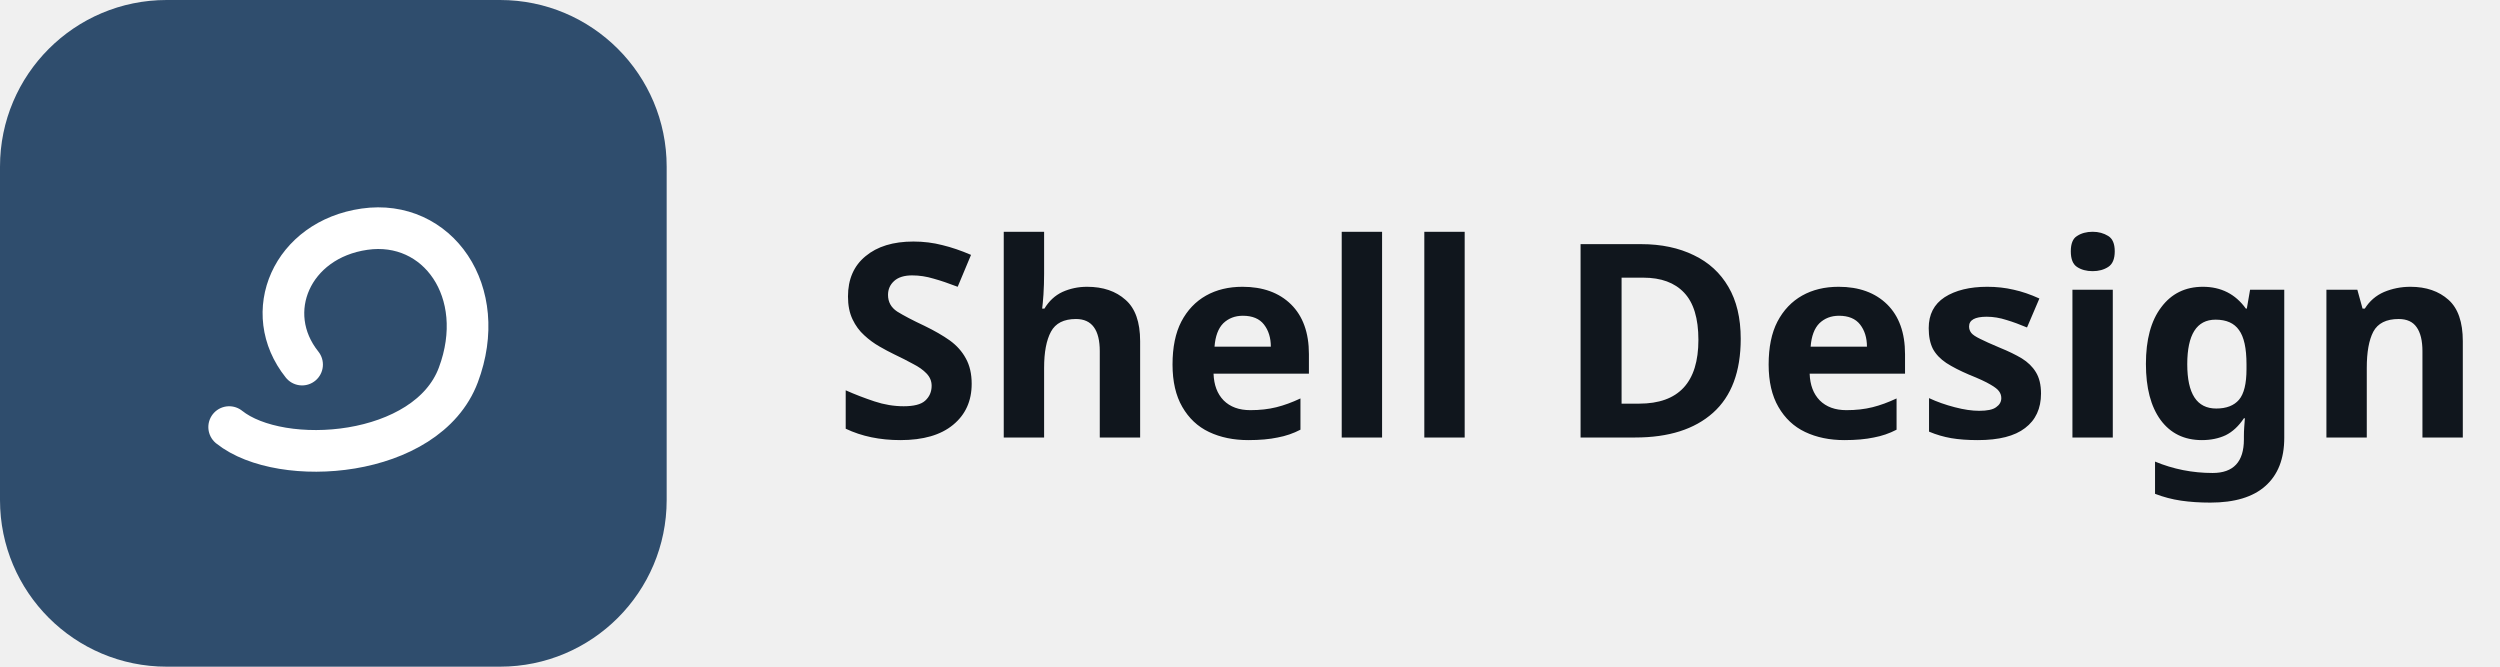
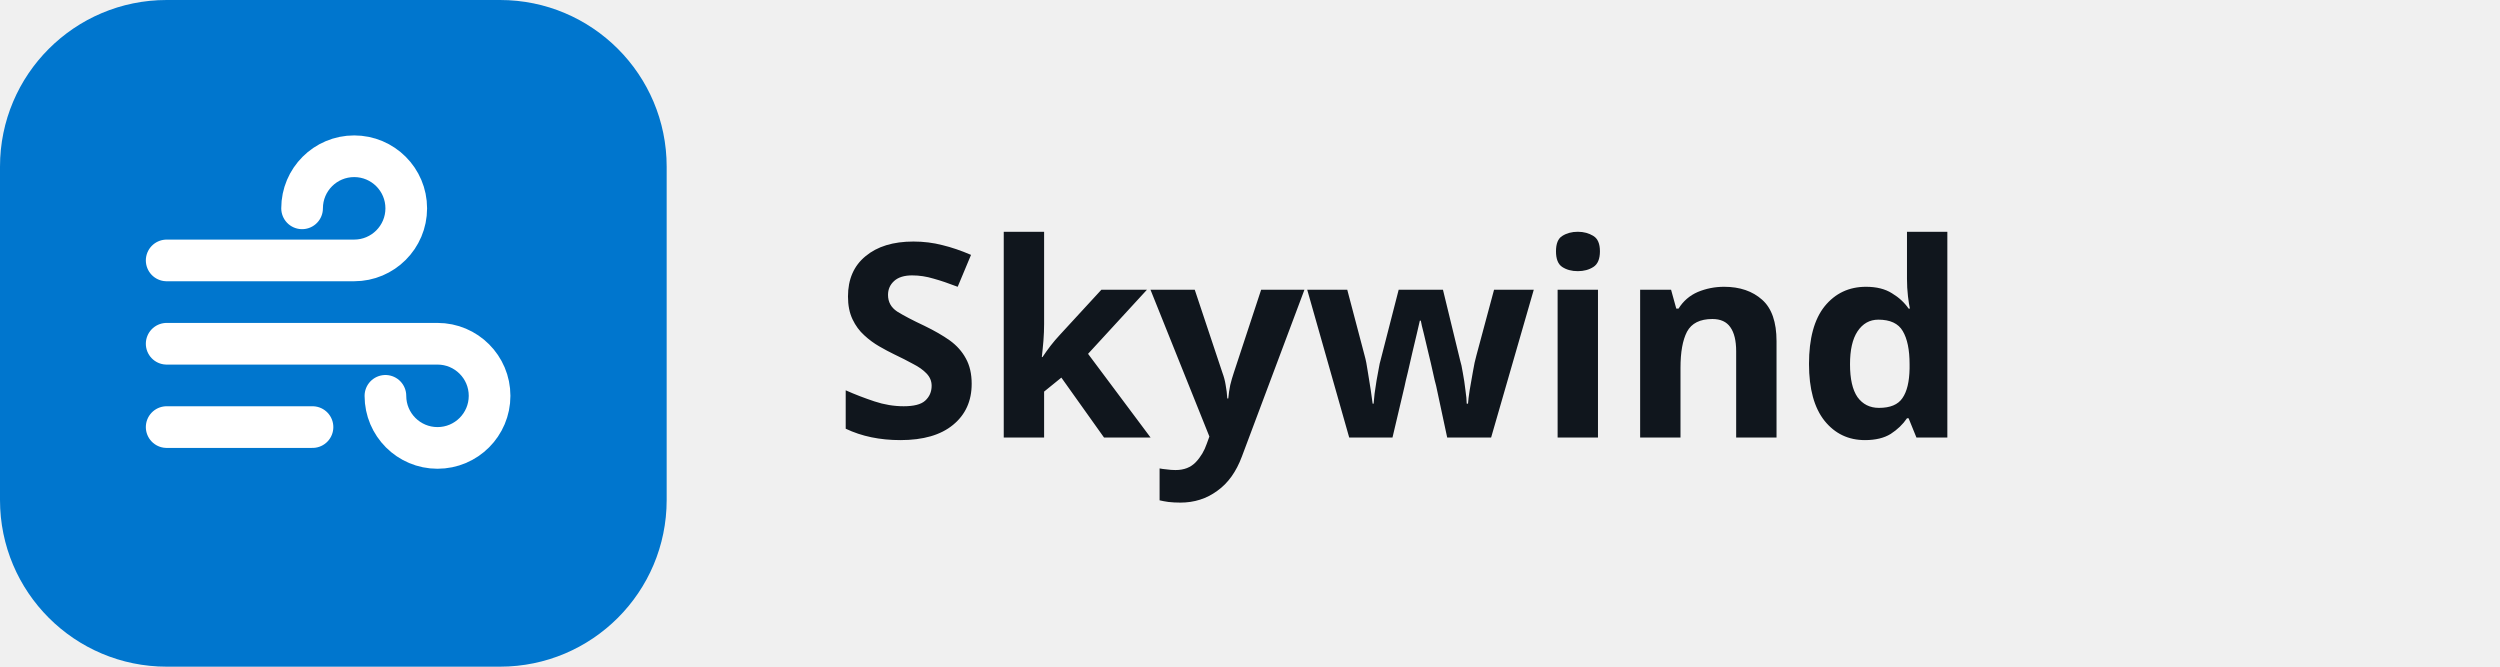
<svg xmlns="http://www.w3.org/2000/svg" width="120" height="32" viewBox="0 0 120 32">
-   <rect width="32" height="32" rx="8" fill="#2f4d6d" />
-   <path d="M11 20.5c2.5 2 9.5 1.5 11-2.5s-1-7.5-4.5-7-5 4-3 6.5" fill="none" stroke="#ffffff" stroke-width="2" stroke-linecap="round" />
-   <text x="40" y="21" font-family="system-ui, sans-serif" font-size="13" font-weight="600" fill="#10161d">Shell Design</text>
+   <rect width="32" height="32" rx="8" fill="#0076ce" />
+   <g fill="none" stroke="#ffffff" stroke-width="2" stroke-linecap="round">
+     <path d="M8 12.5h9a2.5 2.5 0 1 0-2.5-2.5" />
+     <path d="M8 16.5h13a2.5 2.5 0 1 1-2.5 2.5" />
+     <path d="M8 20.5h7" />
+   </g>
+   <text x="40" y="21" font-family="system-ui, sans-serif" font-size="13" font-weight="600" fill="#10161d">Skywind</text>
</svg>
